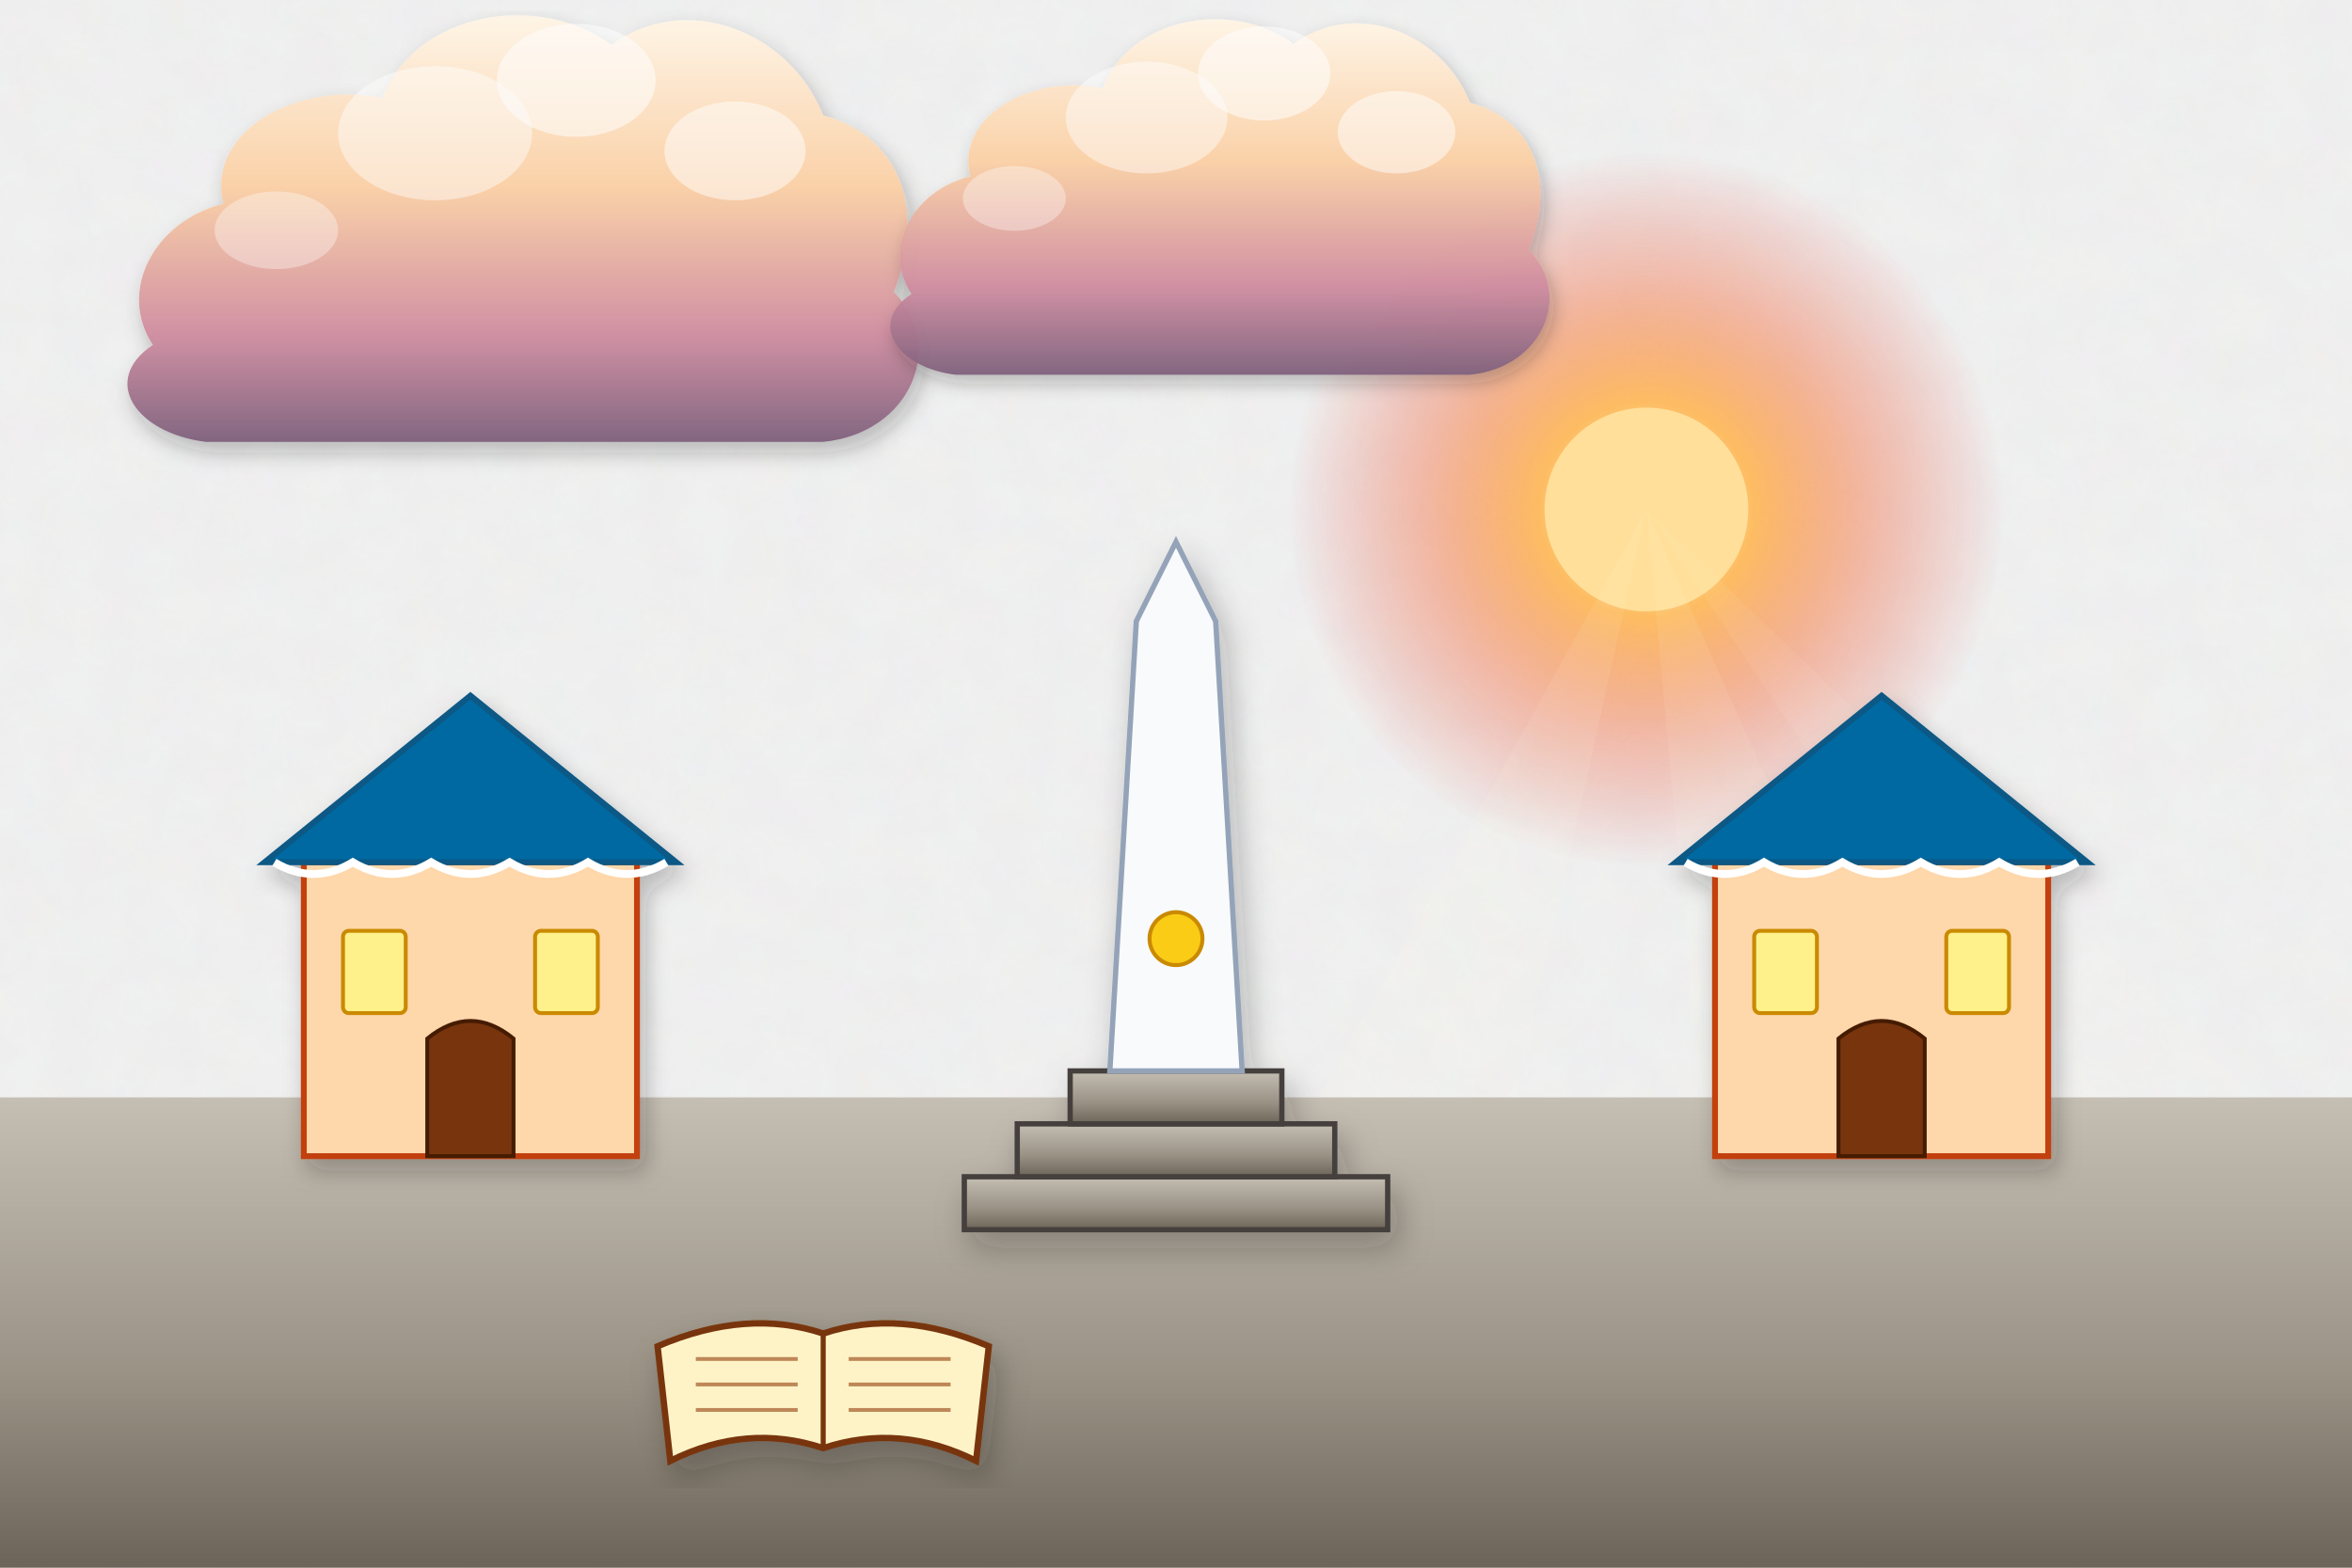
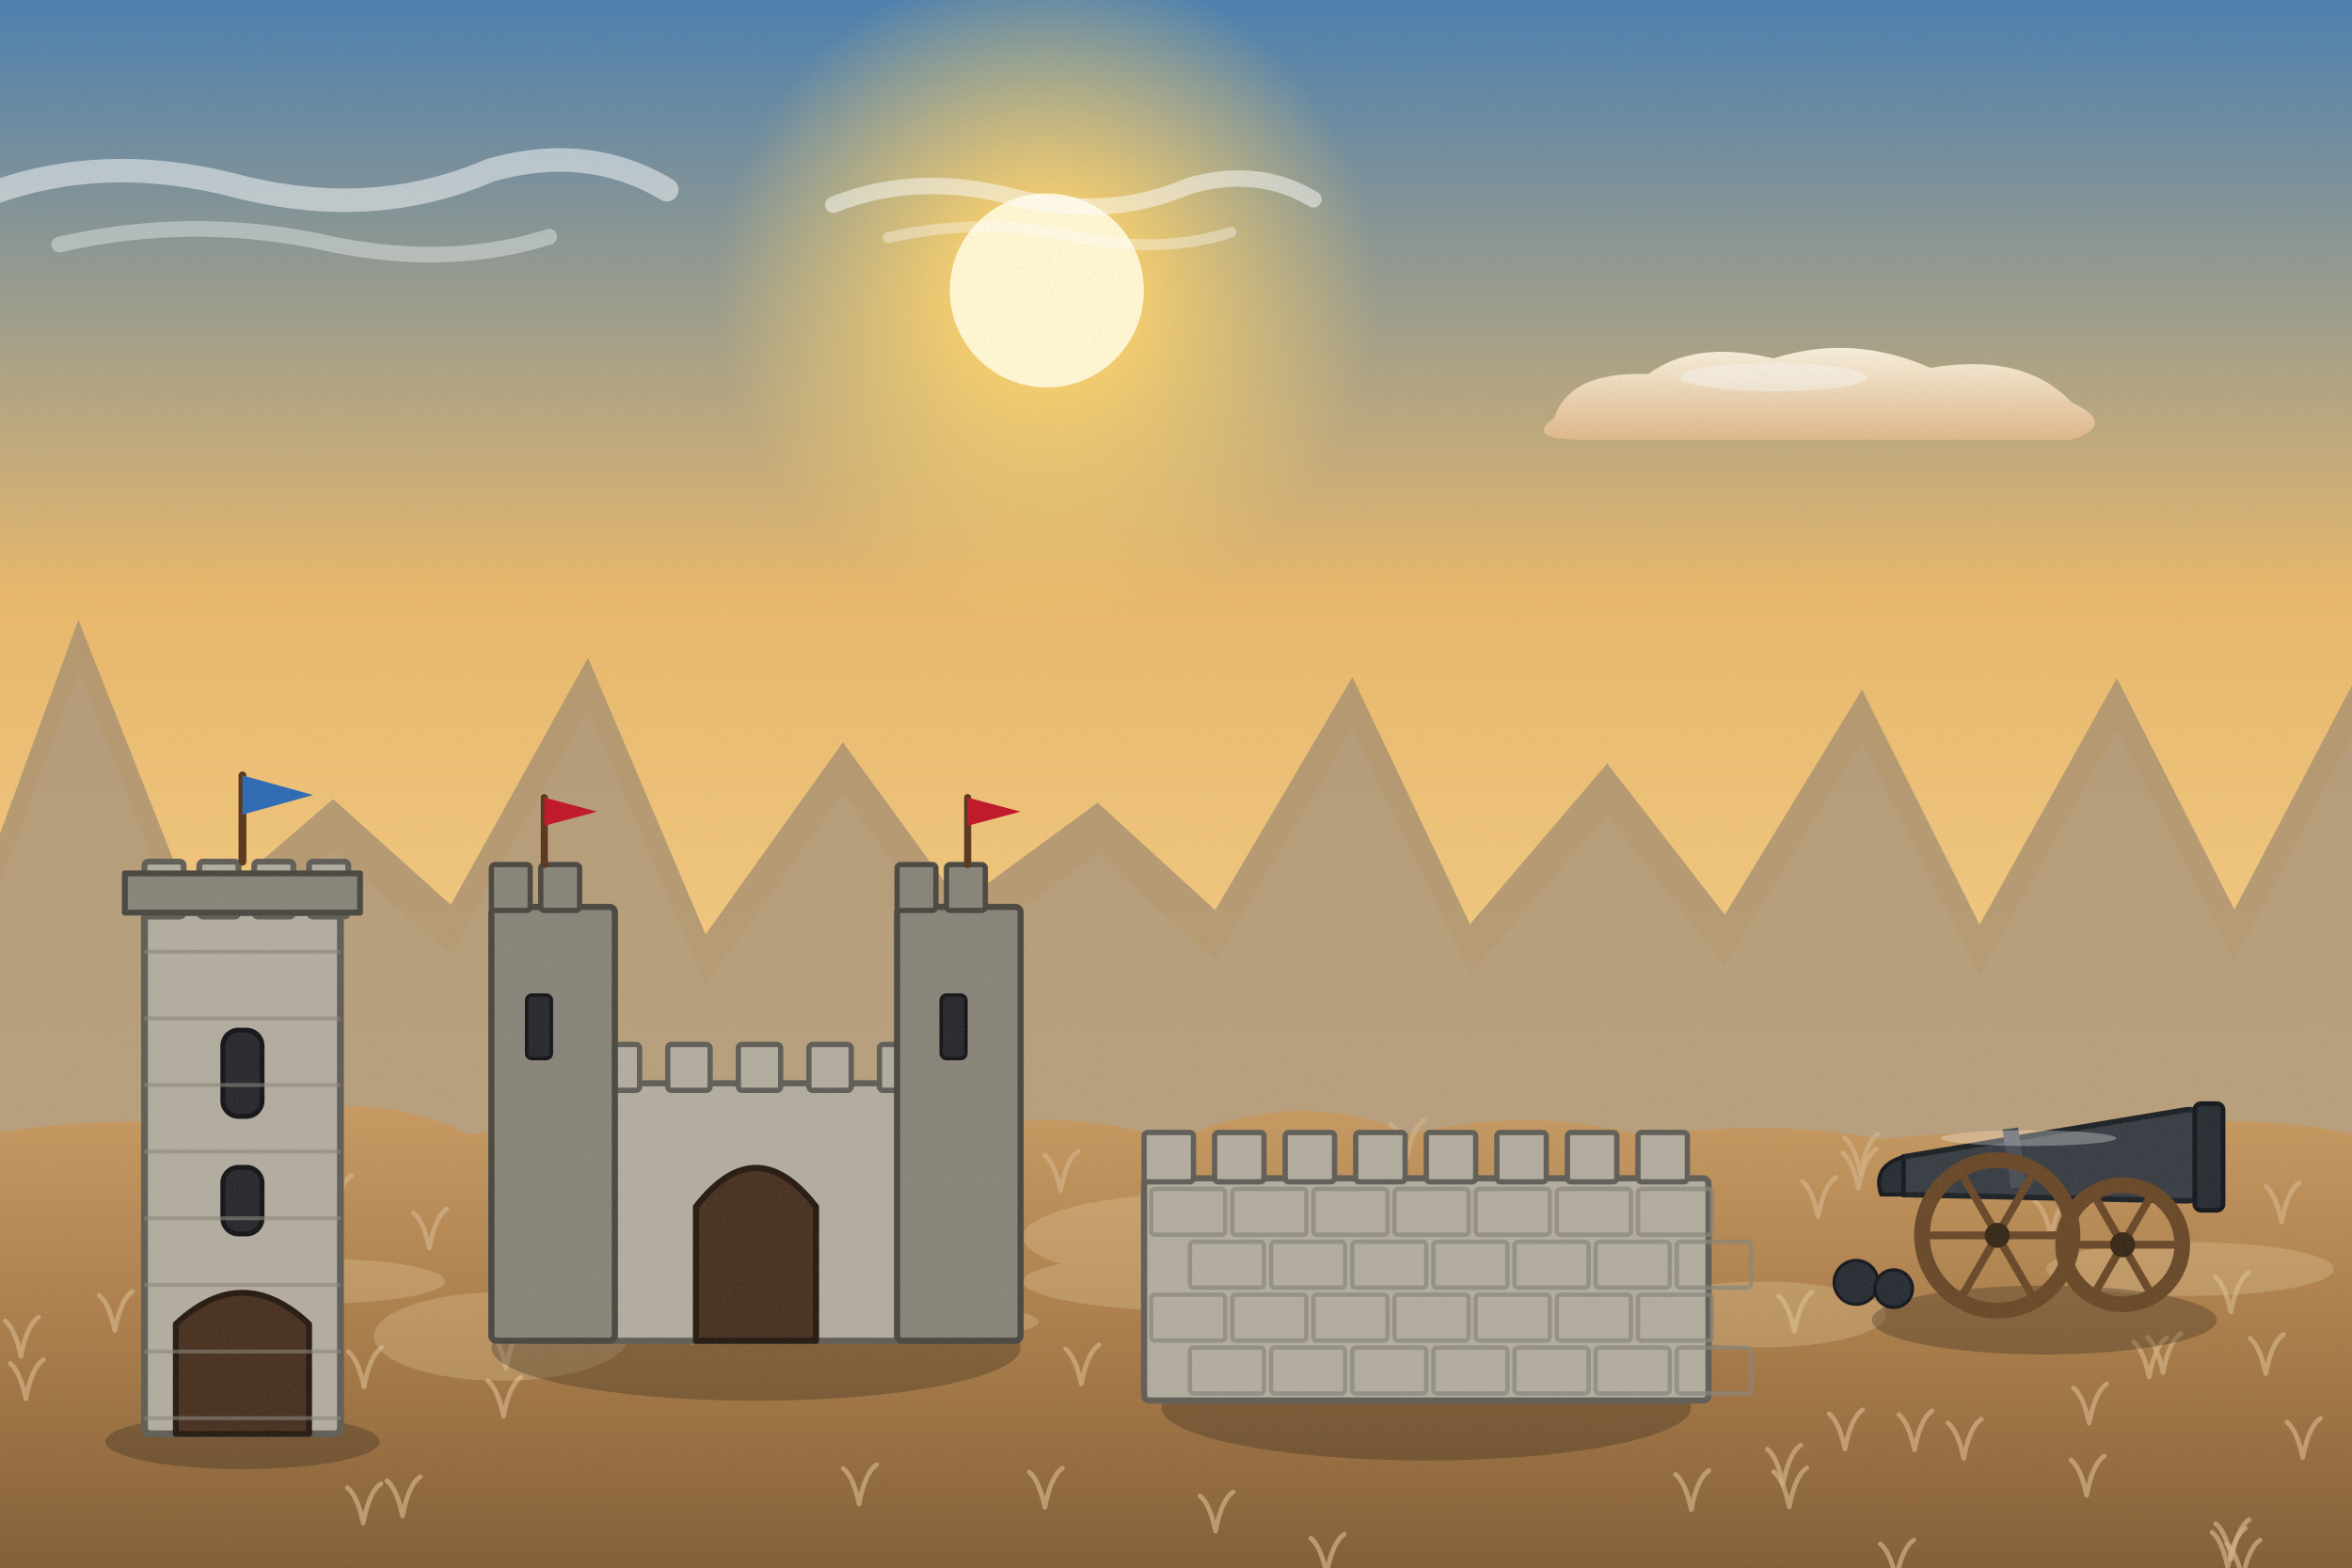
<svg xmlns="http://www.w3.org/2000/svg" viewBox="0 0 1200 800" width="1200" height="800">
  <defs>
-     <filter id="ghibliPaper" x="0%" y="0%" width="100%" height="100%">
-       <feTurbulence type="fractalNoise" baseFrequency="0.04" numOctaves="3" result="noise" seed="42" />
-       <feColorMatrix type="matrix" values="1 0 0 0 0  0 1 0 0 0  0 0 1 0 0  0 0 0 0.035 0" in="noise" result="coloredNoise" />
-       <feComposite operator="in" in2="SourceGraphic" />
+     <linearGradient id="woodTone" x1="0" y1="0" x2="1" y2="0">
+       <stop offset="0" stop-color="#a77649" />
+       <stop offset=".5" stop-color="#7d5231" />
+       <stop offset="1" stop-color="#5a381e" />
+     </linearGradient>
+     <linearGradient id="stoneTone" x1="0" y1="0" x2="0" y2="1">
+       <stop offset="0" stop-color="#c5beb3" />
+       <stop offset="1" stop-color="#7c7468" />
+     </linearGradient>
+     <filter id="softShadow" x="-20%" y="-20%" width="140%" height="140%">
+       <feDropShadow dx="2" dy="5" stdDeviation="4" flood-color="#1b1a14" flood-opacity=".25" />
    </filter>
-     <filter id="softGlow" x="-20%" y="-20%" width="140%" height="140%">
-       <feGaussianBlur stdDeviation="8" result="blur" />
-       <feComposite in="SourceGraphic" in2="blur" operator="over" />
+     <filter id="grain" x="0" y="0" width="100%" height="100%">
+       <feTurbulence type="fractalNoise" baseFrequency=".7" numOctaves="2" seed="11" />
+       <feColorMatrix type="matrix" values="0 0 0 0 .34  0 0 0 0 .34  0 0 0 0 .32  0 0 0 .22 -.07" />
    </filter>
-     <filter id="dropShadow" x="-20%" y="-20%" width="140%" height="140%">
-       <feDropShadow dx="3" dy="6" stdDeviation="6" flood-color="#141e28" flood-opacity="0.28" />
-     </filter>
-     <linearGradient id="skyDay" x1="0" y1="0" x2="0" y2="1">
-       <stop offset="0%" stop-color="#236ca7" />
-       <stop offset="35%" stop-color="#5fa3d6" />
-       <stop offset="70%" stop-color="#b8e1f2" />
-       <stop offset="100%" stop-color="#fdf3dc" />
-     </linearGradient>
-     <linearGradient id="skySunset" x1="0" y1="0" x2="0" y2="1">
-       <stop offset="0%" stop-color="#31396b" />
-       <stop offset="35%" stop-color="#73507b" />
-       <stop offset="65%" stop-color="#cb6b5c" />
-       <stop offset="85%" stop-color="#f29e5a" />
-       <stop offset="100%" stop-color="#fedaa2" />
-     </linearGradient>
-     <linearGradient id="skyDusk" x1="0" y1="0" x2="0" y2="1">
-       <stop offset="0%" stop-color="#121832" />
-       <stop offset="40%" stop-color="#262f56" />
-       <stop offset="70%" stop-color="#4e3d64" />
-       <stop offset="90%" stop-color="#915264" />
-       <stop offset="100%" stop-color="#d6846c" />
-     </linearGradient>
-     <linearGradient id="cloudBodyDay" x1="0" y1="0" x2="0" y2="1">
-       <stop offset="0%" stop-color="#ffffff" />
-       <stop offset="45%" stop-color="#fcf8f0" />
-       <stop offset="80%" stop-color="#d9e4ec" />
-       <stop offset="100%" stop-color="#b6c8d7" />
-     </linearGradient>
-     <linearGradient id="cloudBodySunset" x1="0" y1="0" x2="0" y2="1">
-       <stop offset="0%" stop-color="#fff5e6" />
-       <stop offset="40%" stop-color="#fbd0a5" />
-       <stop offset="75%" stop-color="#cf8ca0" />
-       <stop offset="100%" stop-color="#7e607c" />
-     </linearGradient>
-     <radialGradient id="sunGlowDay" cx="50%" cy="50%" r="50%">
-       <stop offset="0%" stop-color="#fffced" stop-opacity="1" />
-       <stop offset="35%" stop-color="#ffebaa" stop-opacity="0.85" />
-       <stop offset="70%" stop-color="#ffd573" stop-opacity="0.35" />
-       <stop offset="100%" stop-color="#ffd573" stop-opacity="0" />
+     <linearGradient id="skyMain" x1="0" y1="0" x2="0" y2="1">
+       <stop offset="0" stop-color="#4a7fb0" />
+       <stop offset=".38" stop-color="#e8b86b" />
+       <stop offset=".72" stop-color="#f6cf8a" />
+       <stop offset="1" stop-color="#fff0c4" />
+     </linearGradient>
+     <linearGradient id="cloudG" x1="0" y1="0" x2="0" y2="1">
+       <stop offset="0" stop-color="#fff6e4" />
+       <stop offset="1" stop-color="#e2b98c" />
+     </linearGradient>
+     <radialGradient id="sunG">
+       <stop offset="0" stop-color="#fff6d2" />
+       <stop offset=".3" stop-color="#ffd36a" stop-opacity=".85" />
+       <stop offset="1" stop-color="#ffd36a" stop-opacity="0" />
    </radialGradient>
-     <radialGradient id="sunGlowSunset" cx="50%" cy="50%" r="50%">
-       <stop offset="0%" stop-color="#fff8db" stop-opacity="1" />
-       <stop offset="30%" stop-color="#ffb753" stop-opacity="0.9" />
-       <stop offset="65%" stop-color="#f46e45" stop-opacity="0.4" />
-       <stop offset="100%" stop-color="#e04a43" stop-opacity="0" />
-     </radialGradient>
-     <linearGradient id="hillDistant" x1="0" y1="0" x2="0" y2="1">
-       <stop offset="0%" stop-color="#6e94a8" />
-       <stop offset="100%" stop-color="#93b9c7" />
-     </linearGradient>
-     <linearGradient id="hillMid" x1="0" y1="0" x2="0" y2="1">
-       <stop offset="0%" stop-color="#4a7c4f" />
-       <stop offset="50%" stop-color="#3c6a40" />
-       <stop offset="100%" stop-color="#2d5231" />
-     </linearGradient>
-     <linearGradient id="hillNear" x1="0" y1="0" x2="0" y2="1">
-       <stop offset="0%" stop-color="#699e4c" />
-       <stop offset="60%" stop-color="#4c7e33" />
-       <stop offset="100%" stop-color="#2f5720" />
-     </linearGradient>
-     <linearGradient id="woodTone" x1="0" y1="0" x2="0" y2="1">
-       <stop offset="0%" stop-color="#9c6d48" />
-       <stop offset="50%" stop-color="#784f30" />
-       <stop offset="100%" stop-color="#55341c" />
-     </linearGradient>
-     <linearGradient id="brassTone" x1="0" y1="0" x2="1" y2="1">
-       <stop offset="0%" stop-color="#ffe699" />
-       <stop offset="35%" stop-color="#d9a536" />
-       <stop offset="70%" stop-color="#996c14" />
-       <stop offset="100%" stop-color="#5e4007" />
-     </linearGradient>
-     <linearGradient id="stoneTone" x1="0" y1="0" x2="0" y2="1">
-       <stop offset="0%" stop-color="#c5beb3" />
-       <stop offset="60%" stop-color="#999184" />
-       <stop offset="100%" stop-color="#6c6458" />
-     </linearGradient>
-     <linearGradient id="waterTone" x1="0" y1="0" x2="0" y2="1">
-       <stop offset="0%" stop-color="#47a5be" />
-       <stop offset="50%" stop-color="#2a7796" />
-       <stop offset="100%" stop-color="#144d6a" />
+     <linearGradient id="gndG" x1="0" y1="0" x2="0" y2="1">
+       <stop offset="0" stop-color="#c79a62" />
+       <stop offset=".5" stop-color="#a77a48" />
+       <stop offset="1" stop-color="#7d5a34" />
    </linearGradient>
  </defs>
-   <rect width="1200" height="800" fill="url(#skySunset)" filter="url(#ghibliPaper)" />
+   <rect width="1200" height="800" fill="url(#skyMain)" />
  <g>
-     <circle cx="840" cy="260" r="182" fill="url(#sunGlowSunset)" />
-     <circle cx="840" cy="260" r="52" fill="#ffdf99" />
-     <polygon points="840,260 540,800 720,800" fill="#fffbe6" opacity="0.08" />
-     <polygon points="840,260 890,800 1080,800" fill="#fffbe6" opacity="0.08" />
-     <polygon points="840,260 1200,800 1400,800" fill="#fffbe6" opacity="0.06" />
-   </g>
-   <g transform="translate(240, 140) scale(0.9)" opacity="0.95">
-     <path d="M-180,40        C-200,10 -180,-30 -140,-40        C-150,-80 -100,-110 -50,-100        C-30,-150 40,-160 80,-130        C120,-160 180,-140 200,-90        C240,-80 260,-40 240,10        C270,40 250,90 200,95        L-150,95        C-190,90 -210,60 -180,40 Z" fill="url(#cloudBodySunset)" filter="url(#dropShadow)" />
-     <ellipse cx="60" cy="-110" rx="45" ry="32" fill="#ffffff" opacity="0.55" />
-     <ellipse cx="-20" cy="-80" rx="55" ry="38" fill="#ffffff" opacity="0.45" />
-     <ellipse cx="150" cy="-70" rx="40" ry="28" fill="#ffffff" opacity="0.5" />
-     <ellipse cx="-110" cy="-25" rx="35" ry="22" fill="#ffffff" opacity="0.35" />
-   </g>
-   <g transform="translate(600, 120) scale(0.75)" opacity="0.95">
-     <path d="M-180,40        C-200,10 -180,-30 -140,-40        C-150,-80 -100,-110 -50,-100        C-30,-150 40,-160 80,-130        C120,-160 180,-140 200,-90        C240,-80 260,-40 240,10        C270,40 250,90 200,95        L-150,95        C-190,90 -210,60 -180,40 Z" fill="url(#cloudBodySunset)" filter="url(#dropShadow)" />
-     <ellipse cx="60" cy="-110" rx="45" ry="32" fill="#ffffff" opacity="0.55" />
-     <ellipse cx="-20" cy="-80" rx="55" ry="38" fill="#ffffff" opacity="0.45" />
-     <ellipse cx="150" cy="-70" rx="40" ry="28" fill="#ffffff" opacity="0.5" />
-     <ellipse cx="-110" cy="-25" rx="35" ry="22" fill="#ffffff" opacity="0.35" />
-   </g>
-   <path d="M-50,560 L1250,560 L1250,800 L-50,800 Z" fill="url(#stoneTone)" />
-   <g transform="translate(240, 520) scale(1)" filter="url(#dropShadow)">
-     <rect x="-85" y="-80" width="170" height="150" fill="#fed7aa" stroke="#c2410c" stroke-width="3" />
-     <polygon points="-105,-80 0,-165 105,-80" fill="#0369a1" stroke="#075985" stroke-width="3" />
-     <path d="M-100,-80 Q-80,-68 -60,-80 Q-40,-68 -20,-80 Q0,-68 20,-80 Q40,-68 60,-80 Q80,-68 100,-80" stroke="#ffffff" stroke-width="4" fill="none" />
-     <path d="M-22,70 L-22,10 Q0,-8 22,10 L22,70 Z" fill="#78350f" stroke="#451a03" stroke-width="2" />
-     <rect x="-65" y="-45" width="32" height="42" rx="3" fill="#fef08a" stroke="#ca8a04" stroke-width="2" />
-     <rect x="33" y="-45" width="32" height="42" rx="3" fill="#fef08a" stroke="#ca8a04" stroke-width="2" />
-   </g>
-   <g transform="translate(960, 520) scale(1)" filter="url(#dropShadow)">
-     <rect x="-85" y="-80" width="170" height="150" fill="#fed7aa" stroke="#c2410c" stroke-width="3" />
-     <polygon points="-105,-80 0,-165 105,-80" fill="#0369a1" stroke="#075985" stroke-width="3" />
-     <path d="M-100,-80 Q-80,-68 -60,-80 Q-40,-68 -20,-80 Q0,-68 20,-80 Q40,-68 60,-80 Q80,-68 100,-80" stroke="#ffffff" stroke-width="4" fill="none" />
-     <path d="M-22,70 L-22,10 Q0,-8 22,10 L22,70 Z" fill="#78350f" stroke="#451a03" stroke-width="2" />
-     <rect x="-65" y="-45" width="32" height="42" rx="3" fill="#fef08a" stroke="#ca8a04" stroke-width="2" />
-     <rect x="33" y="-45" width="32" height="42" rx="3" fill="#fef08a" stroke="#ca8a04" stroke-width="2" />
-   </g>
-   <g transform="translate(600, 560) scale(1.35)" filter="url(#dropShadow)">
-     <rect x="-80" y="30" width="160" height="20" fill="url(#stoneTone)" stroke="#44403c" stroke-width="2" />
-     <rect x="-60" y="10" width="120" height="20" fill="url(#stoneTone)" stroke="#44403c" stroke-width="2" />
-     <rect x="-40" y="-10" width="80" height="20" fill="url(#stoneTone)" stroke="#44403c" stroke-width="2" />
-     <polygon points="-25,-10 -15,-180 0,-210 15,-180 25,-10" fill="#f8fafc" stroke="#94a3b8" stroke-width="2" />
-     <circle cx="0" cy="-60" r="10" fill="#facc15" stroke="#ca8a04" stroke-width="1.5" />
-   </g>
-   <g transform="translate(420, 700) scale(1.3)" filter="url(#dropShadow)">
-     <path d="M-65,-10 Q-30,-25 0,-15 Q30,-25 65,-10 L60,35 Q30,20 0,30 Q-30,20 -60,35 Z" fill="#fef3c7" stroke="#78350f" stroke-width="2.5" />
-     <line x1="0" y1="-15" x2="0" y2="30" stroke="#78350f" stroke-width="2" />
-     <line x1="-50" y1="-5" x2="-10" y2="-5" stroke="#92400e" stroke-width="1.5" opacity="0.6" />
-     <line x1="10" y1="-5" x2="50" y2="-5" stroke="#92400e" stroke-width="1.5" opacity="0.6" />
-     <line x1="-50" y1="5" x2="-10" y2="5" stroke="#92400e" stroke-width="1.5" opacity="0.6" />
-     <line x1="10" y1="5" x2="50" y2="5" stroke="#92400e" stroke-width="1.5" opacity="0.6" />
-     <line x1="-50" y1="15" x2="-10" y2="15" stroke="#92400e" stroke-width="1.5" opacity="0.6" />
-     <line x1="10" y1="15" x2="50" y2="15" stroke="#92400e" stroke-width="1.5" opacity="0.6" />
-   </g>
+     <circle cx="534.1" cy="148.2" r="168.3" fill="url(#sunG)" />
+     <circle cx="534.1" cy="148.2" r="49.5" fill="#fff6d2" />
+   </g>
+   <g transform="translate(150.2,90.8) scale(1)" opacity="0.9">
+     <path d="M-160,10 Q-100,-14 -30,4 Q40,22 100,-4 Q150,-18 190,6" stroke="#fff" stroke-width="12" stroke-linecap="round" fill="none" opacity=".55" />
+     <path d="M-120,34 Q-50,18 20,34 Q80,46 130,30" stroke="#fff" stroke-width="8" stroke-linecap="round" fill="none" opacity=".4" />
+   </g>
+   <g transform="translate(537.1,97.5) scale(0.7)" opacity="0.9">
+     <path d="M-160,10 Q-100,-14 -30,4 Q40,22 100,-4 Q150,-18 190,6" stroke="#fff" stroke-width="12" stroke-linecap="round" fill="none" opacity=".55" />
+     <path d="M-120,34 Q-50,18 20,34 Q80,46 130,30" stroke="#fff" stroke-width="8" stroke-linecap="round" fill="none" opacity=".4" />
+   </g>
+   <g transform="translate(928.9,197.3) scale(0.8)" opacity="0.9">
+     <path d="M-170,20 Q-160,-10 -110,-8 Q-80,-30 -30,-18 Q20,-34 70,-12 Q130,-22 160,10 Q190,24 160,34 L-150,34 Q-190,34 -170,20 Z" fill="url(#cloudG)" />
+     <ellipse cx="-30" cy="-6" rx="60" ry="9" fill="#fff" opacity=".45" />
+   </g>
+   <path d="M-20,600 L-20,480 L40,316.308 L100,468.003 L170,407.782 L230,461.725 L300,335.668 L360,476.821 L430,378.814 L490,461.019 L560,409.598 L620,464.428 L690,345.523 L750,471.612 L820,389.589 L880,466.777 L950,351.895 L1010,471.918 L1080,346.075 L1140,464.21 L1210,330.562 L1270,470.143 L1240,600 Z" fill="#a89070" opacity=".8" />
+   <path d="M-20,600 L-20,480 L40,316.308 L100,468.003 L170,407.782 L230,461.725 L300,335.668 L360,476.821 L430,378.814 L490,461.019 L560,409.598 L620,464.428 L690,345.523 L750,471.612 L820,389.589 L880,466.777 L950,351.895 L1010,471.918 L1080,346.075 L1140,464.21 L1210,330.562 L1270,470.143 L1240,600 Z" fill="#beb19e" opacity=".18" transform="translate(0,26)" />
+   <g>
+     <path d="M-20,581 Q60,566.3 120,577.1 Q180,550.6 240,579.1 Q300,563.7 360,579.2 Q420,563.3 480,577.1 Q540,563.5 600,582.2 Q660,553.5 720,578.8 Q780,563.8 840,580.1 Q900,570.4 960,581.3 Q1020,575.3 1080,577.5 Q1140,566.1 1200,578.6 Q1260,557.9 1320,581.9 L1240,820 L-20,820 Z" fill="url(#gndG)" />
+     <path d="M352.8,685.2 q-3,-14 -8,-18 M352.8,685.2 q3,-16 9,-20" stroke="#d3b085" stroke-width="2.4" fill="none" stroke-linecap="round" opacity=".7" />
+     <path d="M853,698.7 q-3,-14 -8,-18 M853,698.7 q3,-16 9,-20" stroke="#d3b085" stroke-width="2.4" fill="none" stroke-linecap="round" opacity=".7" />
+     <path d="M1092.5,613.4 q-3,-14 -8,-18 M1092.5,613.4 q3,-16 9,-20" stroke="#d3b085" stroke-width="2.4" fill="none" stroke-linecap="round" opacity=".7" />
+     <path d="M1136.6,799.9 q-3,-14 -8,-18 M1136.6,799.9 q3,-16 9,-20" stroke="#d3b085" stroke-width="2.4" fill="none" stroke-linecap="round" opacity=".7" />
+     <path d="M10.7,692.1 q-3,-14 -8,-18 M10.7,692.1 q3,-16 9,-20" stroke="#d3b085" stroke-width="2.4" fill="none" stroke-linecap="round" opacity=".7" />
+     <path d="M58.6,679 q-3,-14 -8,-18 M58.6,679 q3,-16 9,-20" stroke="#d3b085" stroke-width="2.4" fill="none" stroke-linecap="round" opacity=".7" />
+     <path d="M976.8,739.9 q-3,-14 -8,-18 M976.8,739.9 q3,-16 9,-20" stroke="#d3b085" stroke-width="2.4" fill="none" stroke-linecap="round" opacity=".7" />
+     <path d="M759.7,650.5 q-3,-14 -8,-18 M759.7,650.5 q3,-16 9,-20" stroke="#d3b085" stroke-width="2.4" fill="none" stroke-linecap="round" opacity=".7" />
+     <path d="M949.2,598.7 q-3,-14 -8,-18 M949.2,598.7 q3,-16 9,-20" stroke="#d3b085" stroke-width="2.4" fill="none" stroke-linecap="round" opacity=".7" />
+     <path d="M609.5,664.3 q-3,-14 -8,-18 M609.5,664.3 q3,-16 9,-20" stroke="#d3b085" stroke-width="2.4" fill="none" stroke-linecap="round" opacity=".7" />
+     <path d="M909.7,757.5 q-3,-14 -8,-18 M909.7,757.5 q3,-16 9,-20" stroke="#d3b085" stroke-width="2.4" fill="none" stroke-linecap="round" opacity=".7" />
+     <path d="M707.1,650 q-3,-14 -8,-18 M707.1,650 q3,-16 9,-20" stroke="#d3b085" stroke-width="2.4" fill="none" stroke-linecap="round" opacity=".7" />
+     <path d="M927.6,620.8 q-3,-14 -8,-18 M927.6,620.8 q3,-16 9,-20" stroke="#d3b085" stroke-width="2.4" fill="none" stroke-linecap="round" opacity=".7" />
+     <path d="M676.8,803 q-3,-14 -8,-18 M676.8,803 q3,-16 9,-20" stroke="#d3b085" stroke-width="2.4" fill="none" stroke-linecap="round" opacity=".7" />
+     <path d="M781.4,689.6 q-3,-14 -8,-18 M781.4,689.6 q3,-16 9,-20" stroke="#d3b085" stroke-width="2.4" fill="none" stroke-linecap="round" opacity=".7" />
+     <path d="M1046.5,631.2 q-3,-14 -8,-18 M1046.5,631.2 q3,-16 9,-20" stroke="#d3b085" stroke-width="2.4" fill="none" stroke-linecap="round" opacity=".7" />
+     <path d="M1103.6,700.5 q-3,-14 -8,-18 M1103.6,700.5 q3,-16 9,-20" stroke="#d3b085" stroke-width="2.4" fill="none" stroke-linecap="round" opacity=".7" />
+     <path d="M170.4,619.9 q-3,-14 -8,-18 M170.4,619.9 q3,-16 9,-20" stroke="#d3b085" stroke-width="2.4" fill="none" stroke-linecap="round" opacity=".7" />
+     <path d="M125.3,672.3 q-3,-14 -8,-18 M125.3,672.3 q3,-16 9,-20" stroke="#d3b085" stroke-width="2.4" fill="none" stroke-linecap="round" opacity=".7" />
+     <path d="M258.1,698.1 q-3,-14 -8,-18 M258.1,698.1 q3,-16 9,-20" stroke="#d3b085" stroke-width="2.4" fill="none" stroke-linecap="round" opacity=".7" />
+     <path d="M915.5,679.4 q-3,-14 -8,-18 M915.5,679.4 q3,-16 9,-20" stroke="#d3b085" stroke-width="2.4" fill="none" stroke-linecap="round" opacity=".7" />
+     <path d="M219,636.9 q-3,-14 -8,-18 M219,636.9 q3,-16 9,-20" stroke="#d3b085" stroke-width="2.4" fill="none" stroke-linecap="round" opacity=".7" />
+     <path d="M1065.9,726.2 q-3,-14 -8,-18 M1065.9,726.2 q3,-16 9,-20" stroke="#d3b085" stroke-width="2.4" fill="none" stroke-linecap="round" opacity=".7" />
+     <path d="M702.5,628.9 q-3,-14 -8,-18 M702.5,628.9 q3,-16 9,-20" stroke="#d3b085" stroke-width="2.4" fill="none" stroke-linecap="round" opacity=".7" />
+     <path d="M967.4,805.9 q-3,-14 -8,-18 M967.4,805.9 q3,-16 9,-20" stroke="#d3b085" stroke-width="2.4" fill="none" stroke-linecap="round" opacity=".7" />
+     <path d="M82.1,656.9 q-3,-14 -8,-18 M82.1,656.9 q3,-16 9,-20" stroke="#d3b085" stroke-width="2.4" fill="none" stroke-linecap="round" opacity=".7" />
+     <path d="M862.9,770.4 q-3,-14 -8,-18 M862.9,770.4 q3,-16 9,-20" stroke="#d3b085" stroke-width="2.4" fill="none" stroke-linecap="round" opacity=".7" />
+     <path d="M1096.5,702.7 q-3,-14 -8,-18 M1096.5,702.7 q3,-16 9,-20" stroke="#d3b085" stroke-width="2.4" fill="none" stroke-linecap="round" opacity=".7" />
+     <path d="M185.7,707.7 q-3,-14 -8,-18 M185.7,707.7 q3,-16 9,-20" stroke="#d3b085" stroke-width="2.4" fill="none" stroke-linecap="round" opacity=".7" />
+     <path d="M717.5,591.6 q-3,-14 -8,-18 M717.5,591.6 q3,-16 9,-20" stroke="#d3b085" stroke-width="2.4" fill="none" stroke-linecap="round" opacity=".7" />
+     <path d="M551.7,706.3 q-3,-14 -8,-18 M551.7,706.3 q3,-16 9,-20" stroke="#d3b085" stroke-width="2.4" fill="none" stroke-linecap="round" opacity=".7" />
+     <path d="M256.9,722.7 q-3,-14 -8,-18 M256.9,722.7 q3,-16 9,-20" stroke="#d3b085" stroke-width="2.4" fill="none" stroke-linecap="round" opacity=".7" />
+     <path d="M609.6,651.1 q-3,-14 -8,-18 M609.6,651.1 q3,-16 9,-20" stroke="#d3b085" stroke-width="2.4" fill="none" stroke-linecap="round" opacity=".7" />
+     <path d="M1144.1,805.9 q-3,-14 -8,-18 M1144.1,805.9 q3,-16 9,-20" stroke="#d3b085" stroke-width="2.4" fill="none" stroke-linecap="round" opacity=".7" />
+     <path d="M1064.6,763 q-3,-14 -8,-18 M1064.6,763 q3,-16 9,-20" stroke="#d3b085" stroke-width="2.4" fill="none" stroke-linecap="round" opacity=".7" />
+     <path d="M438.3,767.4 q-3,-14 -8,-18 M438.3,767.4 q3,-16 9,-20" stroke="#d3b085" stroke-width="2.4" fill="none" stroke-linecap="round" opacity=".7" />
+     <path d="M328.4,676.4 q-3,-14 -8,-18 M328.4,676.4 q3,-16 9,-20" stroke="#d3b085" stroke-width="2.4" fill="none" stroke-linecap="round" opacity=".7" />
+     <path d="M205.4,773.6 q-3,-14 -8,-18 M205.4,773.6 q3,-16 9,-20" stroke="#d3b085" stroke-width="2.4" fill="none" stroke-linecap="round" opacity=".7" />
+     <path d="M185.3,777.2 q-3,-14 -8,-18 M185.3,777.2 q3,-16 9,-20" stroke="#d3b085" stroke-width="2.4" fill="none" stroke-linecap="round" opacity=".7" />
+     <path d="M948.2,606.4 q-3,-14 -8,-18 M948.2,606.4 q3,-16 9,-20" stroke="#d3b085" stroke-width="2.4" fill="none" stroke-linecap="round" opacity=".7" />
+     <path d="M84.2,604.3 q-3,-14 -8,-18 M84.2,604.3 q3,-16 9,-20" stroke="#d3b085" stroke-width="2.4" fill="none" stroke-linecap="round" opacity=".7" />
+     <path d="M541.1,607.5 q-3,-14 -8,-18 M541.1,607.5 q3,-16 9,-20" stroke="#d3b085" stroke-width="2.4" fill="none" stroke-linecap="round" opacity=".7" />
+     <path d="M13.2,713.8 q-3,-14 -8,-18 M13.2,713.8 q3,-16 9,-20" stroke="#d3b085" stroke-width="2.4" fill="none" stroke-linecap="round" opacity=".7" />
+     <path d="M1174.9,743.8 q-3,-14 -8,-18 M1174.9,743.8 q3,-16 9,-20" stroke="#d3b085" stroke-width="2.4" fill="none" stroke-linecap="round" opacity=".7" />
+     <path d="M620.2,781.3 q-3,-14 -8,-18 M620.2,781.3 q3,-16 9,-20" stroke="#d3b085" stroke-width="2.4" fill="none" stroke-linecap="round" opacity=".7" />
+     <path d="M771.7,624 q-3,-14 -8,-18 M771.7,624 q3,-16 9,-20" stroke="#d3b085" stroke-width="2.4" fill="none" stroke-linecap="round" opacity=".7" />
+     <path d="M941.3,739.5 q-3,-14 -8,-18 M941.3,739.5 q3,-16 9,-20" stroke="#d3b085" stroke-width="2.4" fill="none" stroke-linecap="round" opacity=".7" />
+     <path d="M1138.5,795.5 q-3,-14 -8,-18 M1138.5,795.5 q3,-16 9,-20" stroke="#d3b085" stroke-width="2.4" fill="none" stroke-linecap="round" opacity=".7" />
+     <path d="M96.9,602.1 q-3,-14 -8,-18 M96.9,602.1 q3,-16 9,-20" stroke="#d3b085" stroke-width="2.4" fill="none" stroke-linecap="round" opacity=".7" />
+     <path d="M1138.2,669.5 q-3,-14 -8,-18 M1138.2,669.5 q3,-16 9,-20" stroke="#d3b085" stroke-width="2.4" fill="none" stroke-linecap="round" opacity=".7" />
+     <path d="M1001.9,744.2 q-3,-14 -8,-18 M1001.9,744.2 q3,-16 9,-20" stroke="#d3b085" stroke-width="2.4" fill="none" stroke-linecap="round" opacity=".7" />
+     <path d="M1164.1,623.5 q-3,-14 -8,-18 M1164.1,623.5 q3,-16 9,-20" stroke="#d3b085" stroke-width="2.4" fill="none" stroke-linecap="round" opacity=".7" />
+     <path d="M1156,701 q-3,-14 -8,-18 M1156,701 q3,-16 9,-20" stroke="#d3b085" stroke-width="2.4" fill="none" stroke-linecap="round" opacity=".7" />
+     <path d="M842.6,675.9 q-3,-14 -8,-18 M842.6,675.9 q3,-16 9,-20" stroke="#d3b085" stroke-width="2.4" fill="none" stroke-linecap="round" opacity=".7" />
+     <path d="M533.1,769.2 q-3,-14 -8,-18 M533.1,769.2 q3,-16 9,-20" stroke="#d3b085" stroke-width="2.4" fill="none" stroke-linecap="round" opacity=".7" />
+     <path d="M912.9,769 q-3,-14 -8,-18 M912.9,769 q3,-16 9,-20" stroke="#d3b085" stroke-width="2.4" fill="none" stroke-linecap="round" opacity=".7" />
+   </g>
+   <g fill="#e8d0a0" opacity=".28">
+     <ellipse cx="614.3" cy="631.3" rx="92.3" ry="22.4" />
+     <ellipse cx="631" cy="654" rx="109.1" ry="16.1" />
+     <ellipse cx="1117.3" cy="647.6" rx="73.4" ry="13.7" />
+     <ellipse cx="439.1" cy="674.5" rx="90.9" ry="11.1" />
+     <ellipse cx="255.6" cy="682" rx="64.8" ry="22.6" />
+     <ellipse cx="898.9" cy="670.8" rx="63.3" ry="16.8" />
+     <ellipse cx="163.1" cy="653.8" rx="64" ry="11.4" />
+   </g>
+   <g transform="translate(1043,670.4) scale(0.8)">
+     <ellipse cx="0" cy="4" rx="110" ry="22" fill="#1b1a14" opacity="0.28" />
+     <path d="M-90,-100 L90,-130 Q104,-132 104,-110 L104,-84 Q104,-72 90,-72 L-90,-76 Z" fill="#3a3f46" stroke="#202327" stroke-width="3.5" stroke-linejoin="round" stroke-linecap="round" />
+     <rect x="96" y="-134" width="18" height="68" rx="4" fill="#2a2f36" stroke="#171a1e" stroke-width="3" />
+     <rect x="-10" y="-120" width="10" height="38" fill="#4a5058" transform="rotate(-8)" />
+     <g transform="translate(-30,-50)">
+       <circle r="48" fill="none" stroke="#6a4a2a" stroke-width="10" />
+       <line x1="0" y1="0" x2="48" y2="0" stroke="#6a4a2a" stroke-width="5" />
+       <line x1="0" y1="0" x2="24.008" y2="41.564" stroke="#6a4a2a" stroke-width="5" />
+       <line x1="0" y1="0" x2="-23.984" y2="41.579" stroke="#6a4a2a" stroke-width="5" />
+       <line x1="0" y1="0" x2="-48" y2="0.028" stroke="#6a4a2a" stroke-width="5" />
+       <line x1="0" y1="0" x2="-24.033" y2="-41.55" stroke="#6a4a2a" stroke-width="5" />
+       <line x1="0" y1="0" x2="23.959" y2="-41.593" stroke="#6a4a2a" stroke-width="5" />
+       <circle r="8" fill="#3a2a1a" />
+     </g>
+     <g transform="translate(50,-44)">
+       <circle r="38" fill="none" stroke="#6a4a2a" stroke-width="10" />
+       <line x1="0" y1="0" x2="38" y2="0" stroke="#6a4a2a" stroke-width="5" />
+       <line x1="0" y1="0" x2="19.007" y2="32.905" stroke="#6a4a2a" stroke-width="5" />
+       <line x1="0" y1="0" x2="-18.987" y2="32.916" stroke="#6a4a2a" stroke-width="5" />
+       <line x1="0" y1="0" x2="-38" y2="0.023" stroke="#6a4a2a" stroke-width="5" />
+       <line x1="0" y1="0" x2="-19.026" y2="-32.894" stroke="#6a4a2a" stroke-width="5" />
+       <line x1="0" y1="0" x2="18.967" y2="-32.928" stroke="#6a4a2a" stroke-width="5" />
+       <circle r="8" fill="#3a2a1a" />
+     </g>
+     <path d="M-90,-100 Q-110,-94 -104,-76 L-90,-76 Z" fill="#2a2f36" stroke="#171a1e" stroke-width="2.5" stroke-linejoin="round" stroke-linecap="round" />
+     <ellipse cx="-10" cy="-112" rx="56" ry="5" fill="#ffffff" opacity="0.3" />
+     <g transform="translate(-120,-20)">
+       <ellipse cx="0" cy="0" rx="14" ry="14" fill="#2a2f36" stroke="#171a1e" stroke-width="2" />
+       <ellipse cx="24" cy="4" rx="12" ry="12" fill="#2a2f36" stroke="#171a1e" stroke-width="2" />
+     </g>
+   </g>
+   <g transform="translate(385.7,687.8) scale(0.9)">
+     <ellipse cx="0" cy="0" rx="150" ry="30" fill="#1b1a14" opacity="0.28" />
+     <rect x="-130" y="-150" width="260" height="146" rx="3" fill="#b3ada0" stroke="#625f58" stroke-width="3.5" />
+     <rect x="-130" y="-172" width="24" height="26" rx="2" fill="#b3ada0" stroke="#625f58" stroke-width="3" />
+     <rect x="-90" y="-172" width="24" height="26" rx="2" fill="#b3ada0" stroke="#625f58" stroke-width="3" />
+     <rect x="-50" y="-172" width="24" height="26" rx="2" fill="#b3ada0" stroke="#625f58" stroke-width="3" />
+     <rect x="-10" y="-172" width="24" height="26" rx="2" fill="#b3ada0" stroke="#625f58" stroke-width="3" />
+     <rect x="30" y="-172" width="24" height="26" rx="2" fill="#b3ada0" stroke="#625f58" stroke-width="3" />
+     <rect x="70" y="-172" width="24" height="26" rx="2" fill="#b3ada0" stroke="#625f58" stroke-width="3" />
+     <rect x="110" y="-172" width="24" height="26" rx="2" fill="#b3ada0" stroke="#625f58" stroke-width="3" />
+     <rect x="-150" y="-250" width="70" height="246" rx="3" fill="#8a857a" stroke="#4c4943" stroke-width="3.5" />
+     <rect x="80" y="-250" width="70" height="246" rx="3" fill="#8a857a" stroke="#4c4943" stroke-width="3.5" />
+     <rect x="-150" y="-274" width="22" height="26" rx="2" fill="#8a857a" stroke="#4c4943" stroke-width="3" />
+     <rect x="-122" y="-274" width="22" height="26" rx="2" fill="#8a857a" stroke="#4c4943" stroke-width="3" />
+     <rect x="80" y="-274" width="22" height="26" rx="2" fill="#8a857a" stroke="#4c4943" stroke-width="3" />
+     <rect x="108" y="-274" width="22" height="26" rx="2" fill="#8a857a" stroke="#4c4943" stroke-width="3" />
+     <path d="M-34,-4 L-34,-80 Q0,-124 34,-80 L34,-4 Z" fill="#4a3322" stroke="#291c13" stroke-width="3.5" stroke-linejoin="round" stroke-linecap="round" />
+     <rect x="-130" y="-200" width="14" height="36" rx="3" fill="#2a2a30" stroke="#17171a" stroke-width="2" />
+     <rect x="105" y="-200" width="14" height="36" rx="3" fill="#2a2a30" stroke="#17171a" stroke-width="2" />
+     <line x1="-120" y1="-274" x2="-120" y2="-312" stroke="#5a381e" stroke-width="4" stroke-linecap="round" />
+     <path d="M-120,-312 l30,8 l-30,8 Z" fill="#c0182a" />
+     <line x1="120" y1="-274" x2="120" y2="-312" stroke="#5a381e" stroke-width="4" stroke-linecap="round" />
+     <path d="M120,-312 l30,8 l-30,8 Z" fill="#c0182a" />
+   </g>
+   <g transform="translate(727.7,718.3) scale(0.9)">
+     <ellipse cx="0" cy="0" rx="150" ry="30" fill="#1b1a14" opacity="0.28" />
+     <rect x="-160" y="-130" width="320" height="126" rx="3" fill="#b3ada0" stroke="#625f58" stroke-width="3.5" />
+     <rect x="-160" y="-156" width="28" height="28" rx="2" fill="#b3ada0" stroke="#625f58" stroke-width="3" />
+     <rect x="-120" y="-156" width="28" height="28" rx="2" fill="#b3ada0" stroke="#625f58" stroke-width="3" />
+     <rect x="-80" y="-156" width="28" height="28" rx="2" fill="#b3ada0" stroke="#625f58" stroke-width="3" />
+     <rect x="-40" y="-156" width="28" height="28" rx="2" fill="#b3ada0" stroke="#625f58" stroke-width="3" />
+     <rect x="0" y="-156" width="28" height="28" rx="2" fill="#b3ada0" stroke="#625f58" stroke-width="3" />
+     <rect x="40" y="-156" width="28" height="28" rx="2" fill="#b3ada0" stroke="#625f58" stroke-width="3" />
+     <rect x="80" y="-156" width="28" height="28" rx="2" fill="#b3ada0" stroke="#625f58" stroke-width="3" />
+     <rect x="120" y="-156" width="28" height="28" rx="2" fill="#b3ada0" stroke="#625f58" stroke-width="3" />
+     <rect x="-156" y="-124" width="42" height="26" rx="2" fill="none" stroke="#8a857a" stroke-width="2.5" opacity=".7" />
+     <rect x="-110" y="-124" width="42" height="26" rx="2" fill="none" stroke="#8a857a" stroke-width="2.5" opacity=".7" />
+     <rect x="-64" y="-124" width="42" height="26" rx="2" fill="none" stroke="#8a857a" stroke-width="2.5" opacity=".7" />
+     <rect x="-18" y="-124" width="42" height="26" rx="2" fill="none" stroke="#8a857a" stroke-width="2.5" opacity=".7" />
+     <rect x="28" y="-124" width="42" height="26" rx="2" fill="none" stroke="#8a857a" stroke-width="2.5" opacity=".7" />
+     <rect x="74" y="-124" width="42" height="26" rx="2" fill="none" stroke="#8a857a" stroke-width="2.5" opacity=".7" />
+     <rect x="120" y="-124" width="42" height="26" rx="2" fill="none" stroke="#8a857a" stroke-width="2.5" opacity=".7" />
+     <rect x="-134" y="-94" width="42" height="26" rx="2" fill="none" stroke="#8a857a" stroke-width="2.5" opacity=".7" />
+     <rect x="-88" y="-94" width="42" height="26" rx="2" fill="none" stroke="#8a857a" stroke-width="2.5" opacity=".7" />
+     <rect x="-42" y="-94" width="42" height="26" rx="2" fill="none" stroke="#8a857a" stroke-width="2.5" opacity=".7" />
+     <rect x="4" y="-94" width="42" height="26" rx="2" fill="none" stroke="#8a857a" stroke-width="2.5" opacity=".7" />
+     <rect x="50" y="-94" width="42" height="26" rx="2" fill="none" stroke="#8a857a" stroke-width="2.5" opacity=".7" />
+     <rect x="96" y="-94" width="42" height="26" rx="2" fill="none" stroke="#8a857a" stroke-width="2.5" opacity=".7" />
+     <rect x="142" y="-94" width="42" height="26" rx="2" fill="none" stroke="#8a857a" stroke-width="2.5" opacity=".7" />
+     <rect x="-156" y="-64" width="42" height="26" rx="2" fill="none" stroke="#8a857a" stroke-width="2.5" opacity=".7" />
+     <rect x="-110" y="-64" width="42" height="26" rx="2" fill="none" stroke="#8a857a" stroke-width="2.5" opacity=".7" />
+     <rect x="-64" y="-64" width="42" height="26" rx="2" fill="none" stroke="#8a857a" stroke-width="2.5" opacity=".7" />
+     <rect x="-18" y="-64" width="42" height="26" rx="2" fill="none" stroke="#8a857a" stroke-width="2.5" opacity=".7" />
+     <rect x="28" y="-64" width="42" height="26" rx="2" fill="none" stroke="#8a857a" stroke-width="2.5" opacity=".7" />
+     <rect x="74" y="-64" width="42" height="26" rx="2" fill="none" stroke="#8a857a" stroke-width="2.5" opacity=".7" />
+     <rect x="120" y="-64" width="42" height="26" rx="2" fill="none" stroke="#8a857a" stroke-width="2.5" opacity=".7" />
+     <rect x="-134" y="-34" width="42" height="26" rx="2" fill="none" stroke="#8a857a" stroke-width="2.5" opacity=".7" />
+     <rect x="-88" y="-34" width="42" height="26" rx="2" fill="none" stroke="#8a857a" stroke-width="2.5" opacity=".7" />
+     <rect x="-42" y="-34" width="42" height="26" rx="2" fill="none" stroke="#8a857a" stroke-width="2.5" opacity=".7" />
+     <rect x="4" y="-34" width="42" height="26" rx="2" fill="none" stroke="#8a857a" stroke-width="2.5" opacity=".7" />
+     <rect x="50" y="-34" width="42" height="26" rx="2" fill="none" stroke="#8a857a" stroke-width="2.5" opacity=".7" />
+     <rect x="96" y="-34" width="42" height="26" rx="2" fill="none" stroke="#8a857a" stroke-width="2.5" opacity=".7" />
+     <rect x="142" y="-34" width="42" height="26" rx="2" fill="none" stroke="#8a857a" stroke-width="2.5" opacity=".7" />
+   </g>
+   <g transform="translate(123.7,735.7) scale(1)">
+     <ellipse cx="0" cy="0" rx="70" ry="14" fill="#1b1a14" opacity="0.28" />
+     <rect x="-50" y="-270" width="100" height="266" rx="3" fill="#b3ada0" stroke="#625f58" stroke-width="3.5" />
+     <rect x="-50" y="-296" width="20" height="28" rx="2" fill="#b3ada0" stroke="#625f58" stroke-width="3" />
+     <rect x="-22" y="-296" width="20" height="28" rx="2" fill="#b3ada0" stroke="#625f58" stroke-width="3" />
+     <rect x="6" y="-296" width="20" height="28" rx="2" fill="#b3ada0" stroke="#625f58" stroke-width="3" />
+     <rect x="34" y="-296" width="20" height="28" rx="2" fill="#b3ada0" stroke="#625f58" stroke-width="3" />
+     <path d="M-60,-270 L60,-270 L60,-290 L-60,-290 Z" fill="#8a857a" stroke="#4c4943" stroke-width="3" stroke-linejoin="round" stroke-linecap="round" />
+     <path d="M-34,-4 L-34,-60 Q0,-92 34,-60 L34,-4 Z" fill="#4a3322" stroke="#291c13" stroke-width="3" stroke-linejoin="round" stroke-linecap="round" />
+     <rect x="-10" y="-210" width="20" height="44" rx="8" fill="#2a2a30" stroke="#17171a" stroke-width="2.5" />
+     <rect x="-10" y="-140" width="20" height="34" rx="8" fill="#2a2a30" stroke="#17171a" stroke-width="2.5" />
+     <line x1="-50" y1="-250" x2="50" y2="-250" stroke="#8a857a" stroke-width="2" opacity=".6" />
+     <line x1="-50" y1="-216" x2="50" y2="-216" stroke="#8a857a" stroke-width="2" opacity=".6" />
+     <line x1="-50" y1="-182" x2="50" y2="-182" stroke="#8a857a" stroke-width="2" opacity=".6" />
+     <line x1="-50" y1="-148" x2="50" y2="-148" stroke="#8a857a" stroke-width="2" opacity=".6" />
+     <line x1="-50" y1="-114" x2="50" y2="-114" stroke="#8a857a" stroke-width="2" opacity=".6" />
+     <line x1="-50" y1="-80" x2="50" y2="-80" stroke="#8a857a" stroke-width="2" opacity=".6" />
+     <line x1="-50" y1="-46" x2="50" y2="-46" stroke="#8a857a" stroke-width="2" opacity=".6" />
+     <line x1="-50" y1="-12" x2="50" y2="-12" stroke="#8a857a" stroke-width="2" opacity=".6" />
+     <line x1="0" y1="-296" x2="0" y2="-340" stroke="#5a381e" stroke-width="4" stroke-linecap="round" />
+     <path d="M0,-340 l36,10 l-36,10 Z" fill="#2f6bb5" />
+   </g>
+   <rect x="-1" y="0" width="1202" height="800" filter="url(#grain)" opacity=".55" />
</svg>
